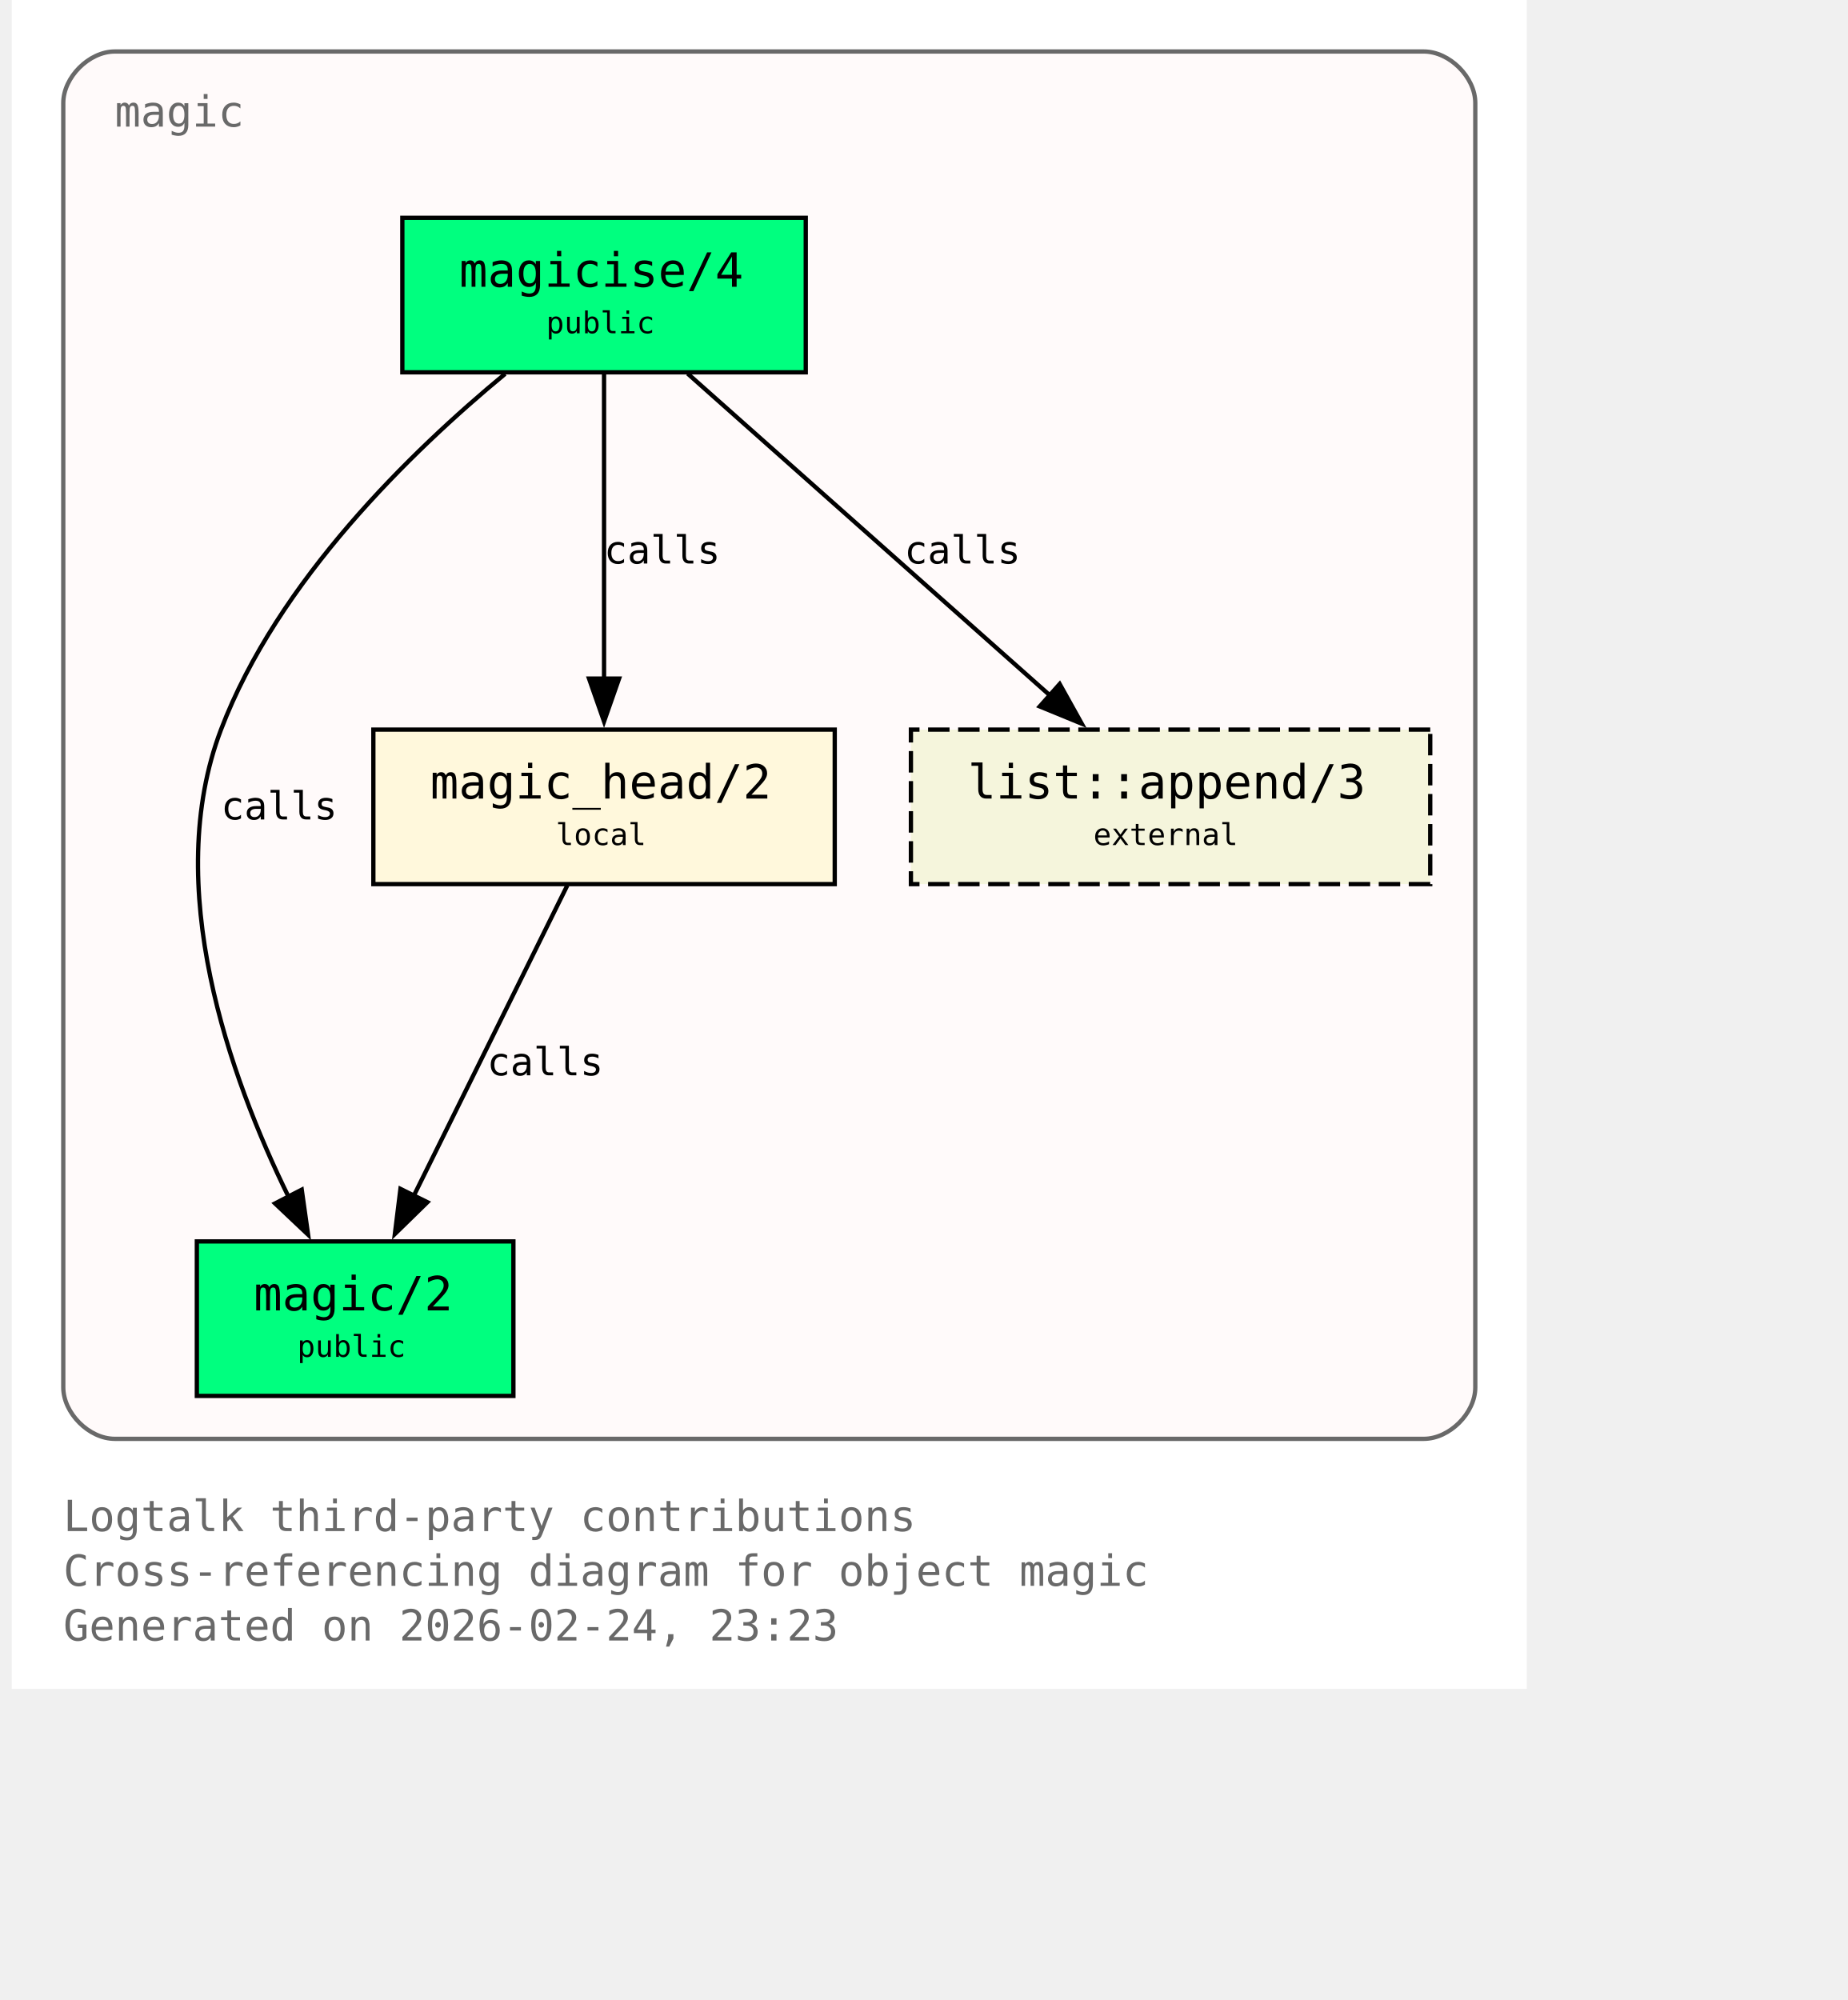
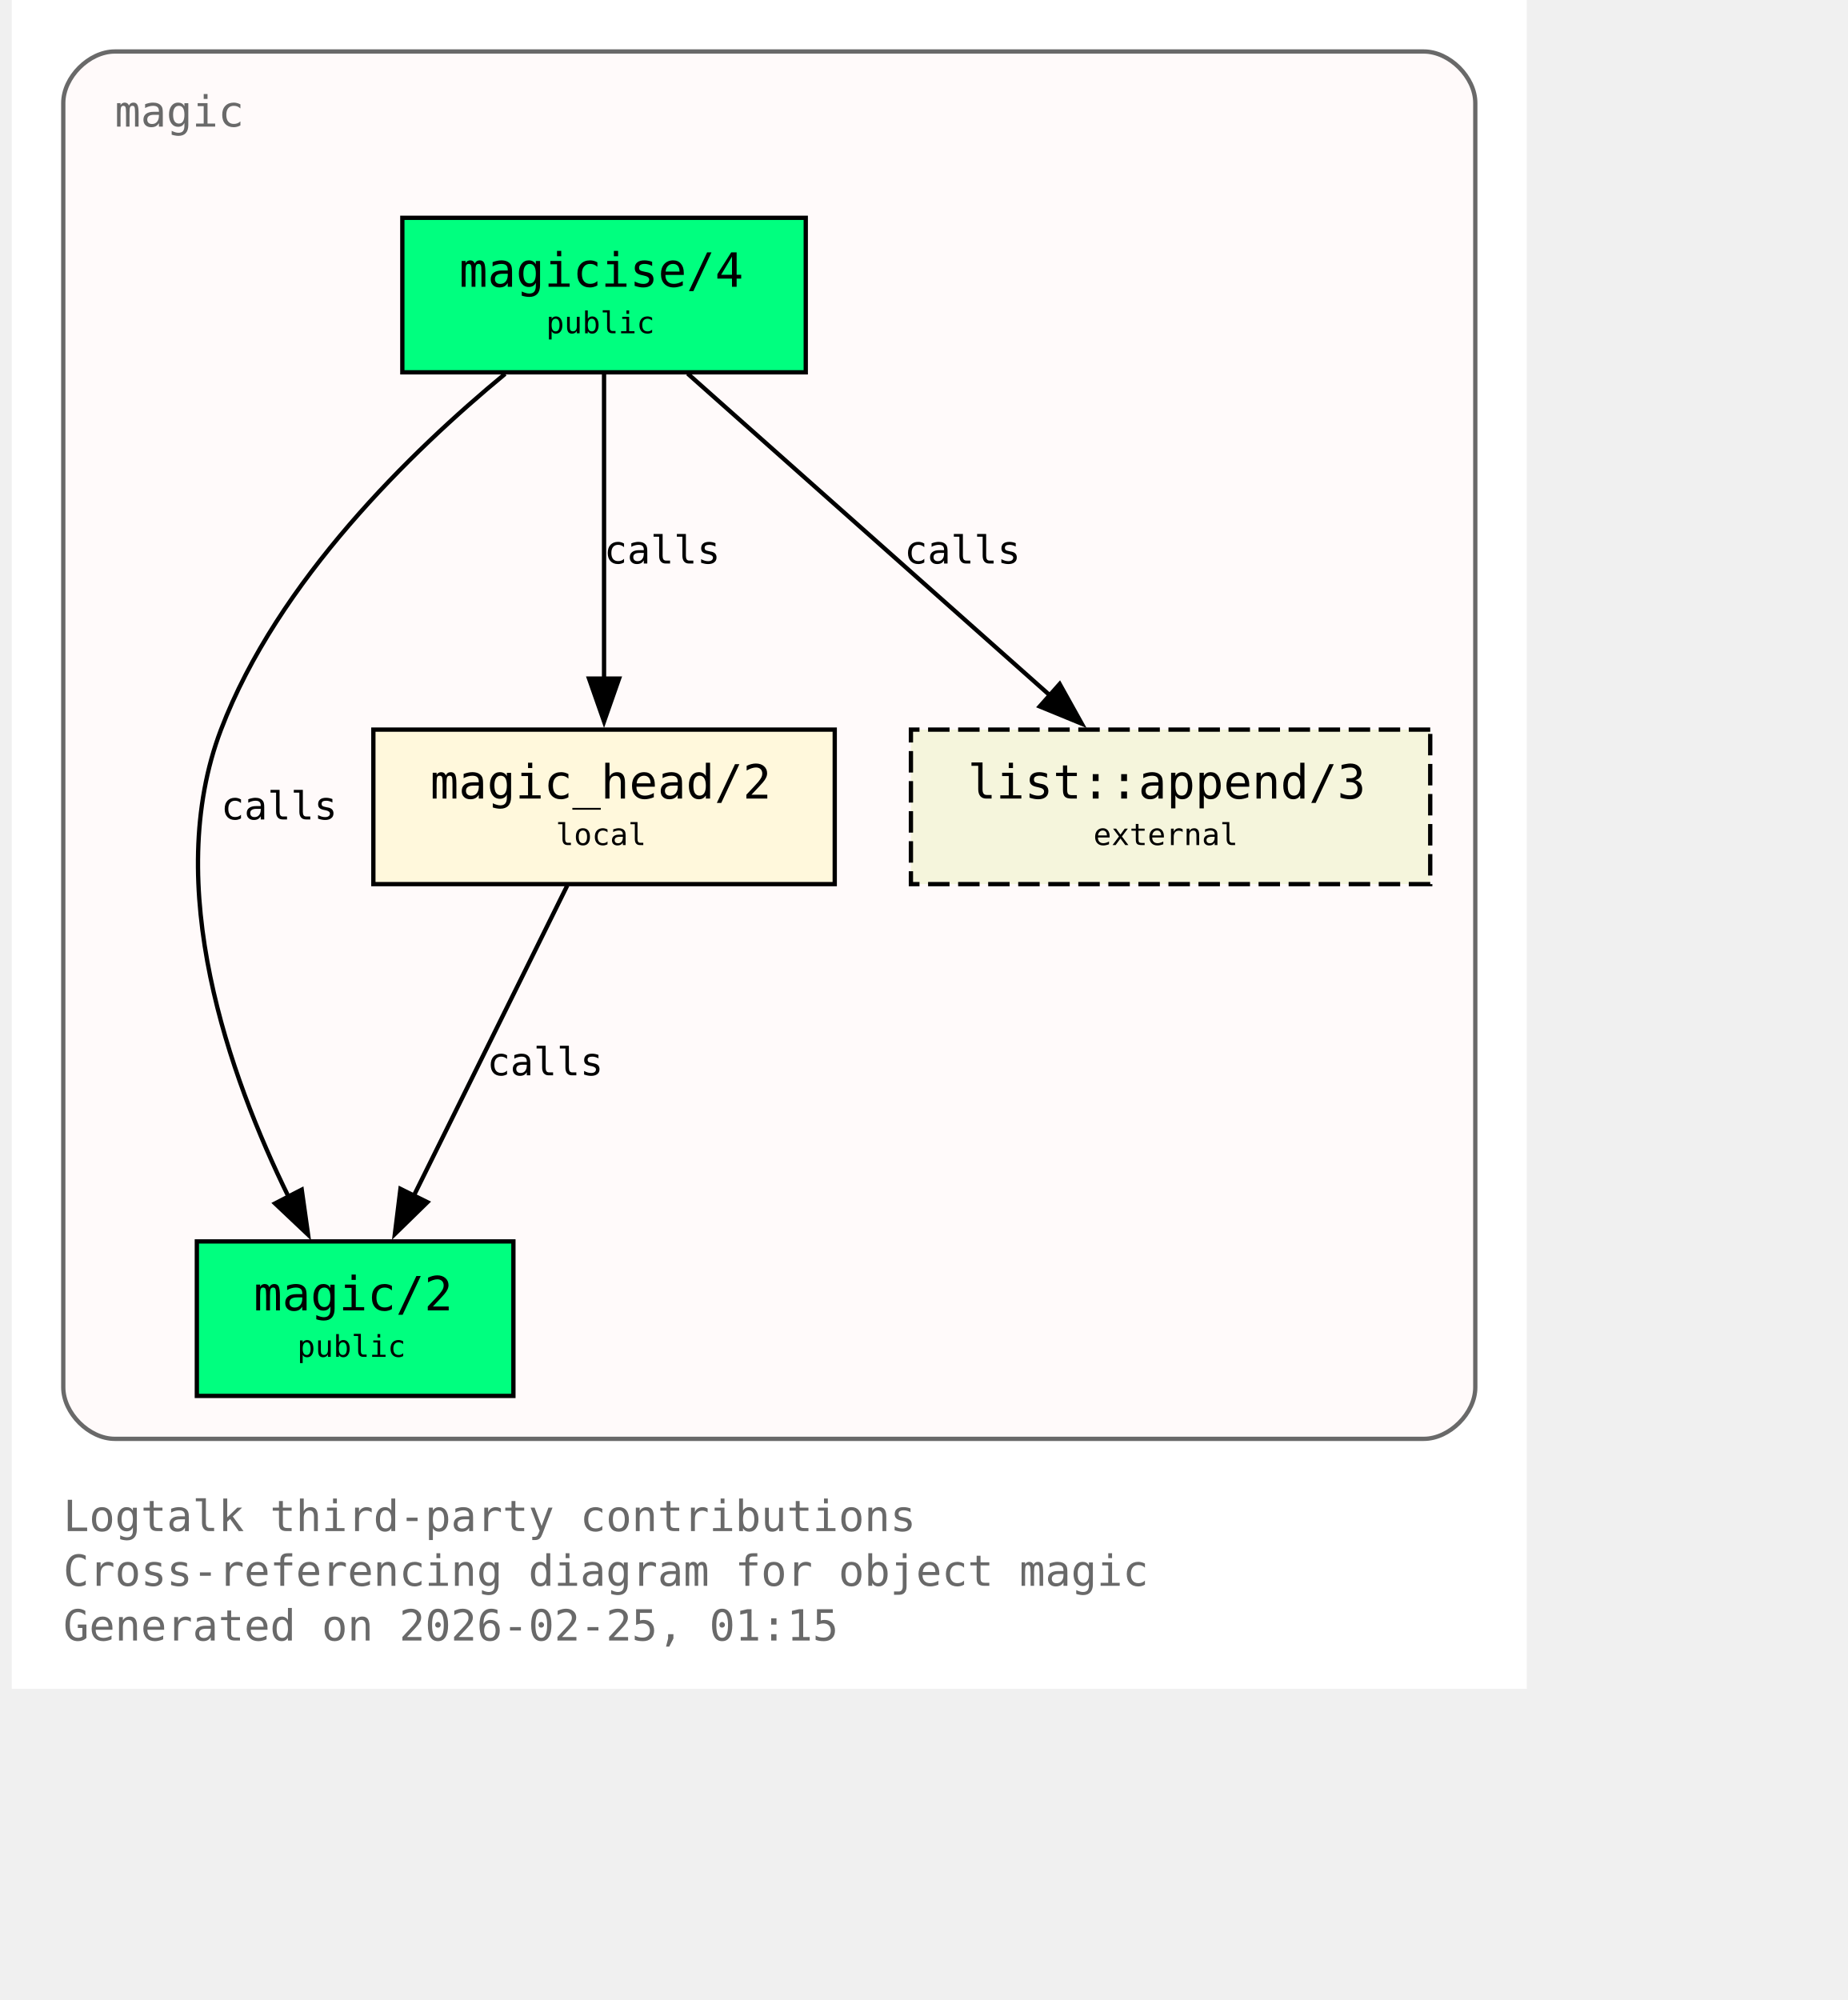
<svg xmlns="http://www.w3.org/2000/svg" xmlns:xlink="http://www.w3.org/1999/xlink" width="497pt" height="538pt" viewBox="72.00 72.00 425.00 466.00">
  <g id="graph0" class="graph" transform="scale(1 1) rotate(0) translate(76 461.5)">
    <polygon fill="white" stroke="none" points="-4,4 -4,-389.5 349,-389.5 349,4 -4,4" />
    <text xml:space="preserve" text-anchor="start" x="8" y="-32.75" font-family="Monospace" font-size="10.00" fill="dimgray">Logtalk third-party contributions</text>
    <text xml:space="preserve" text-anchor="start" x="8" y="-20" font-family="Monospace" font-size="10.00" fill="dimgray">Cross-referencing diagram for object magic</text>
-     <text xml:space="preserve" text-anchor="start" x="8" y="-7.25" font-family="Monospace" font-size="10.00" fill="dimgray">Generated on 2026-02-24, 23:23</text>
+     <text xml:space="preserve" text-anchor="start" x="8" y="-7.25" font-family="Monospace" font-size="10.00" fill="dimgray">Generated on 2026-02-25, 01:15</text>
    <g id="clust1" class="cluster">
      <g id="a_clust1">
        <a xlink:title="magic">
          <path fill="snow" stroke="dimgray" d="M20,-54.25C20,-54.25 325,-54.25 325,-54.25 331,-54.25 337,-60.25 337,-66.25 337,-66.25 337,-365.5 337,-365.5 337,-371.5 331,-377.5 325,-377.5 325,-377.5 20,-377.5 20,-377.5 14,-377.5 8,-371.5 8,-365.5 8,-365.5 8,-66.25 8,-66.25 8,-60.25 14,-54.25 20,-54.25" />
          <g id="a_clust1_0">
-             <a xlink:href="https://github.com/LogtalkDotOrg/logtalk3/tree/5ab23feebd9d2f1fd12bfc5a697de262956bc78b/contributions/verdi_neruda/magic.lgt#L35" xlink:title="https://github.com/LogtalkDotOrg/logtalk3/tree/5ab23feebd9d2f1fd12bfc5a697de262956bc78b/contributions/verdi_neruda/magic.lgt#L35">
+             <a xlink:href="https://github.com/LogtalkDotOrg/logtalk3/tree/7c669e26fbe4ab24b6d00064b827dc8145ee60ce/contributions/verdi_neruda/magic.lgt#L35" xlink:title="https://github.com/LogtalkDotOrg/logtalk3/tree/7c669e26fbe4ab24b6d00064b827dc8145ee60ce/contributions/verdi_neruda/magic.lgt#L35">
              <text xml:space="preserve" text-anchor="start" x="20" y="-360" font-family="Monospace" font-size="10.00" fill="dimgray">magic</text>
            </a>
          </g>
        </a>
      </g>
    </g>
    <g id="node1" class="node">
      <polygon fill="springgreen" stroke="black" points="181,-338.75 87,-338.75 87,-302.75 181,-302.75 181,-338.75" />
      <text xml:space="preserve" text-anchor="start" x="95" y="-323.45" font-family="Monospace" font-size="9.00"> </text>
      <g id="a_node1_1">
-         <a xlink:href="https://github.com/LogtalkDotOrg/logtalk3/tree/5ab23feebd9d2f1fd12bfc5a697de262956bc78b/contributions/verdi_neruda/magic.lgt#L44" xlink:title="https://github.com/LogtalkDotOrg/logtalk3/tree/5ab23feebd9d2f1fd12bfc5a697de262956bc78b/contributions/verdi_neruda/magic.lgt#L44">
+         <a xlink:href="https://github.com/LogtalkDotOrg/logtalk3/tree/7c669e26fbe4ab24b6d00064b827dc8145ee60ce/contributions/verdi_neruda/magic.lgt#L44" xlink:title="https://github.com/LogtalkDotOrg/logtalk3/tree/7c669e26fbe4ab24b6d00064b827dc8145ee60ce/contributions/verdi_neruda/magic.lgt#L44">
          <text xml:space="preserve" text-anchor="start" x="100.25" y="-322.68" font-family="Monospace" font-size="11.00">magicise/4</text>
        </a>
      </g>
      <text xml:space="preserve" text-anchor="start" x="167.75" y="-323.45" font-family="Monospace" font-size="9.00"> </text>
      <text xml:space="preserve" text-anchor="start" x="95" y="-311.07" font-family="Monospace" font-size="9.00"> </text>
      <text xml:space="preserve" text-anchor="start" x="120.5" y="-311.85" font-family="Monospace" font-size="7.00">public</text>
      <text xml:space="preserve" text-anchor="start" x="167.75" y="-311.07" font-family="Monospace" font-size="9.00"> </text>
    </g>
    <g id="node2" class="node">
      <polygon fill="springgreen" stroke="black" points="112.88,-100.25 39.12,-100.25 39.12,-64.25 112.88,-64.25 112.88,-100.25" />
      <text xml:space="preserve" text-anchor="start" x="47.12" y="-84.95" font-family="Monospace" font-size="9.00"> </text>
      <g id="a_node2_2">
-         <a xlink:href="https://github.com/LogtalkDotOrg/logtalk3/tree/5ab23feebd9d2f1fd12bfc5a697de262956bc78b/contributions/verdi_neruda/magic.lgt#L51" xlink:title="https://github.com/LogtalkDotOrg/logtalk3/tree/5ab23feebd9d2f1fd12bfc5a697de262956bc78b/contributions/verdi_neruda/magic.lgt#L51">
+         <a xlink:href="https://github.com/LogtalkDotOrg/logtalk3/tree/7c669e26fbe4ab24b6d00064b827dc8145ee60ce/contributions/verdi_neruda/magic.lgt#L51" xlink:title="https://github.com/LogtalkDotOrg/logtalk3/tree/7c669e26fbe4ab24b6d00064b827dc8145ee60ce/contributions/verdi_neruda/magic.lgt#L51">
          <text xml:space="preserve" text-anchor="start" x="52.38" y="-84.17" font-family="Monospace" font-size="11.00">magic/2</text>
        </a>
      </g>
      <text xml:space="preserve" text-anchor="start" x="99.62" y="-84.95" font-family="Monospace" font-size="9.00"> </text>
      <text xml:space="preserve" text-anchor="start" x="47.12" y="-72.58" font-family="Monospace" font-size="9.00"> </text>
      <text xml:space="preserve" text-anchor="start" x="62.5" y="-73.35" font-family="Monospace" font-size="7.00">public</text>
      <text xml:space="preserve" text-anchor="start" x="99.62" y="-72.58" font-family="Monospace" font-size="9.00"> </text>
    </g>
    <g id="edge1" class="edge">
      <g id="a_edge1">
-         <a xlink:href="https://github.com/LogtalkDotOrg/logtalk3/tree/5ab23feebd9d2f1fd12bfc5a697de262956bc78b/contributions/verdi_neruda/magic.lgt#L58" xlink:title="calls">
+         <a xlink:href="https://github.com/LogtalkDotOrg/logtalk3/tree/7c669e26fbe4ab24b6d00064b827dc8145ee60ce/contributions/verdi_neruda/magic.lgt#L58" xlink:title="calls">
          <path fill="none" stroke="black" d="M110.95,-302.39C89.17,-284.41 57.93,-254.13 44.75,-219.5 30.88,-183.06 46.73,-138.69 60.46,-110.7" />
          <polygon fill="black" stroke="black" points="63.56,-112.31 65.04,-101.82 57.34,-109.1 63.56,-112.31" />
        </a>
      </g>
      <g id="a_edge1-label">
-         <a xlink:href="https://github.com/LogtalkDotOrg/logtalk3/tree/5ab23feebd9d2f1fd12bfc5a697de262956bc78b/contributions/verdi_neruda/magic.lgt#L58" xlink:title="https://github.com/LogtalkDotOrg/logtalk3/tree/5ab23feebd9d2f1fd12bfc5a697de262956bc78b/contributions/verdi_neruda/magic.lgt#L58">
+         <a xlink:href="https://github.com/LogtalkDotOrg/logtalk3/tree/7c669e26fbe4ab24b6d00064b827dc8145ee60ce/contributions/verdi_neruda/magic.lgt#L58" xlink:title="https://github.com/LogtalkDotOrg/logtalk3/tree/7c669e26fbe4ab24b6d00064b827dc8145ee60ce/contributions/verdi_neruda/magic.lgt#L58">
          <text xml:space="preserve" text-anchor="start" x="44.75" y="-198.57" font-family="Monospace" font-size="9.00">calls</text>
        </a>
      </g>
    </g>
    <g id="node3" class="node">
      <polygon fill="cornsilk" stroke="black" points="187.75,-219.5 80.25,-219.5 80.25,-183.5 187.75,-183.5 187.75,-219.5" />
      <text xml:space="preserve" text-anchor="start" x="88.25" y="-204.2" font-family="Monospace" font-size="9.00"> </text>
      <g id="a_node3_3">
-         <a xlink:href="https://github.com/LogtalkDotOrg/logtalk3/tree/5ab23feebd9d2f1fd12bfc5a697de262956bc78b/contributions/verdi_neruda/magic.lgt#L66" xlink:title="https://github.com/LogtalkDotOrg/logtalk3/tree/5ab23feebd9d2f1fd12bfc5a697de262956bc78b/contributions/verdi_neruda/magic.lgt#L66">
+         <a xlink:href="https://github.com/LogtalkDotOrg/logtalk3/tree/7c669e26fbe4ab24b6d00064b827dc8145ee60ce/contributions/verdi_neruda/magic.lgt#L66" xlink:title="https://github.com/LogtalkDotOrg/logtalk3/tree/7c669e26fbe4ab24b6d00064b827dc8145ee60ce/contributions/verdi_neruda/magic.lgt#L66">
          <text xml:space="preserve" text-anchor="start" x="93.5" y="-203.43" font-family="Monospace" font-size="11.00">magic_head/2</text>
        </a>
      </g>
      <text xml:space="preserve" text-anchor="start" x="174.5" y="-204.2" font-family="Monospace" font-size="9.00"> </text>
      <text xml:space="preserve" text-anchor="start" x="88.25" y="-191.82" font-family="Monospace" font-size="9.00"> </text>
      <text xml:space="preserve" text-anchor="start" x="122.75" y="-192.6" font-family="Monospace" font-size="7.00">local</text>
      <text xml:space="preserve" text-anchor="start" x="174.5" y="-191.82" font-family="Monospace" font-size="9.00"> </text>
    </g>
    <g id="edge2" class="edge">
      <g id="a_edge2">
-         <a xlink:href="https://github.com/LogtalkDotOrg/logtalk3/tree/5ab23feebd9d2f1fd12bfc5a697de262956bc78b/contributions/verdi_neruda/magic.lgt#L60" xlink:title="calls">
+         <a xlink:href="https://github.com/LogtalkDotOrg/logtalk3/tree/7c669e26fbe4ab24b6d00064b827dc8145ee60ce/contributions/verdi_neruda/magic.lgt#L60" xlink:title="calls">
          <path fill="none" stroke="black" d="M134,-302.45C134,-283.75 134,-253.62 134,-231.33" />
          <polygon fill="black" stroke="black" points="137.5,-231.39 134,-221.39 130.5,-231.39 137.5,-231.39" />
        </a>
      </g>
      <g id="a_edge2-label">
-         <a xlink:href="https://github.com/LogtalkDotOrg/logtalk3/tree/5ab23feebd9d2f1fd12bfc5a697de262956bc78b/contributions/verdi_neruda/magic.lgt#L60" xlink:title="https://github.com/LogtalkDotOrg/logtalk3/tree/5ab23feebd9d2f1fd12bfc5a697de262956bc78b/contributions/verdi_neruda/magic.lgt#L60">
+         <a xlink:href="https://github.com/LogtalkDotOrg/logtalk3/tree/7c669e26fbe4ab24b6d00064b827dc8145ee60ce/contributions/verdi_neruda/magic.lgt#L60" xlink:title="https://github.com/LogtalkDotOrg/logtalk3/tree/7c669e26fbe4ab24b6d00064b827dc8145ee60ce/contributions/verdi_neruda/magic.lgt#L60">
          <text xml:space="preserve" text-anchor="start" x="134" y="-258.2" font-family="Monospace" font-size="9.00">calls</text>
        </a>
      </g>
    </g>
    <g id="node4" class="node">
      <polygon fill="beige" stroke="black" stroke-dasharray="5,2" points="326.5,-219.5 205.5,-219.5 205.5,-183.5 326.5,-183.5 326.5,-219.5" />
      <text xml:space="preserve" text-anchor="start" x="213.5" y="-204.2" font-family="Monospace" font-size="9.00"> </text>
      <g id="a_node4_4">
        <a xlink:href="https://logtalk.org/library/listp_0.html#append-3" xlink:title="https://logtalk.org/library/listp_0.html#append-3">
          <text xml:space="preserve" text-anchor="start" x="218.75" y="-203.43" font-family="Monospace" font-size="11.00">list::append/3</text>
        </a>
      </g>
      <text xml:space="preserve" text-anchor="start" x="313.25" y="-204.2" font-family="Monospace" font-size="9.00"> </text>
      <text xml:space="preserve" text-anchor="start" x="213.5" y="-191.82" font-family="Monospace" font-size="9.00"> </text>
      <text xml:space="preserve" text-anchor="start" x="248" y="-192.6" font-family="Monospace" font-size="7.00">external</text>
      <text xml:space="preserve" text-anchor="start" x="313.25" y="-191.82" font-family="Monospace" font-size="9.00"> </text>
    </g>
    <g id="edge4" class="edge">
      <g id="a_edge4">
-         <a xlink:href="https://github.com/LogtalkDotOrg/logtalk3/tree/5ab23feebd9d2f1fd12bfc5a697de262956bc78b/contributions/verdi_neruda/magic.lgt#L60" xlink:title="calls">
+         <a xlink:href="https://github.com/LogtalkDotOrg/logtalk3/tree/7c669e26fbe4ab24b6d00064b827dc8145ee60ce/contributions/verdi_neruda/magic.lgt#L60" xlink:title="calls">
          <path fill="none" stroke="black" d="M153.48,-302.45C175.8,-282.62 212.58,-249.95 237.98,-227.39" />
          <polygon fill="black" stroke="black" points="240.16,-230.13 245.31,-220.88 235.51,-224.9 240.16,-230.13" />
        </a>
      </g>
      <g id="a_edge4-label">
-         <a xlink:href="https://github.com/LogtalkDotOrg/logtalk3/tree/5ab23feebd9d2f1fd12bfc5a697de262956bc78b/contributions/verdi_neruda/magic.lgt#L60" xlink:title="https://github.com/LogtalkDotOrg/logtalk3/tree/5ab23feebd9d2f1fd12bfc5a697de262956bc78b/contributions/verdi_neruda/magic.lgt#L60">
+         <a xlink:href="https://github.com/LogtalkDotOrg/logtalk3/tree/7c669e26fbe4ab24b6d00064b827dc8145ee60ce/contributions/verdi_neruda/magic.lgt#L60" xlink:title="https://github.com/LogtalkDotOrg/logtalk3/tree/7c669e26fbe4ab24b6d00064b827dc8145ee60ce/contributions/verdi_neruda/magic.lgt#L60">
          <text xml:space="preserve" text-anchor="start" x="203.96" y="-258.2" font-family="Monospace" font-size="9.00">calls</text>
        </a>
      </g>
    </g>
    <g id="edge3" class="edge">
      <g id="a_edge3">
-         <a xlink:href="https://github.com/LogtalkDotOrg/logtalk3/tree/5ab23feebd9d2f1fd12bfc5a697de262956bc78b/contributions/verdi_neruda/magic.lgt#L69" xlink:title="calls">
+         <a xlink:href="https://github.com/LogtalkDotOrg/logtalk3/tree/7c669e26fbe4ab24b6d00064b827dc8145ee60ce/contributions/verdi_neruda/magic.lgt#L69" xlink:title="calls">
          <path fill="none" stroke="black" d="M125.44,-183.2C116.02,-164.15 100.73,-133.25 89.65,-110.85" />
          <polygon fill="black" stroke="black" points="92.84,-109.39 85.26,-101.98 86.56,-112.49 92.84,-109.39" />
        </a>
      </g>
      <g id="a_edge3-label">
-         <a xlink:href="https://github.com/LogtalkDotOrg/logtalk3/tree/5ab23feebd9d2f1fd12bfc5a697de262956bc78b/contributions/verdi_neruda/magic.lgt#L69" xlink:title="https://github.com/LogtalkDotOrg/logtalk3/tree/5ab23feebd9d2f1fd12bfc5a697de262956bc78b/contributions/verdi_neruda/magic.lgt#L69">
+         <a xlink:href="https://github.com/LogtalkDotOrg/logtalk3/tree/7c669e26fbe4ab24b6d00064b827dc8145ee60ce/contributions/verdi_neruda/magic.lgt#L69" xlink:title="https://github.com/LogtalkDotOrg/logtalk3/tree/7c669e26fbe4ab24b6d00064b827dc8145ee60ce/contributions/verdi_neruda/magic.lgt#L69">
          <text xml:space="preserve" text-anchor="start" x="106.74" y="-138.95" font-family="Monospace" font-size="9.00">calls</text>
        </a>
      </g>
    </g>
  </g>
</svg>
